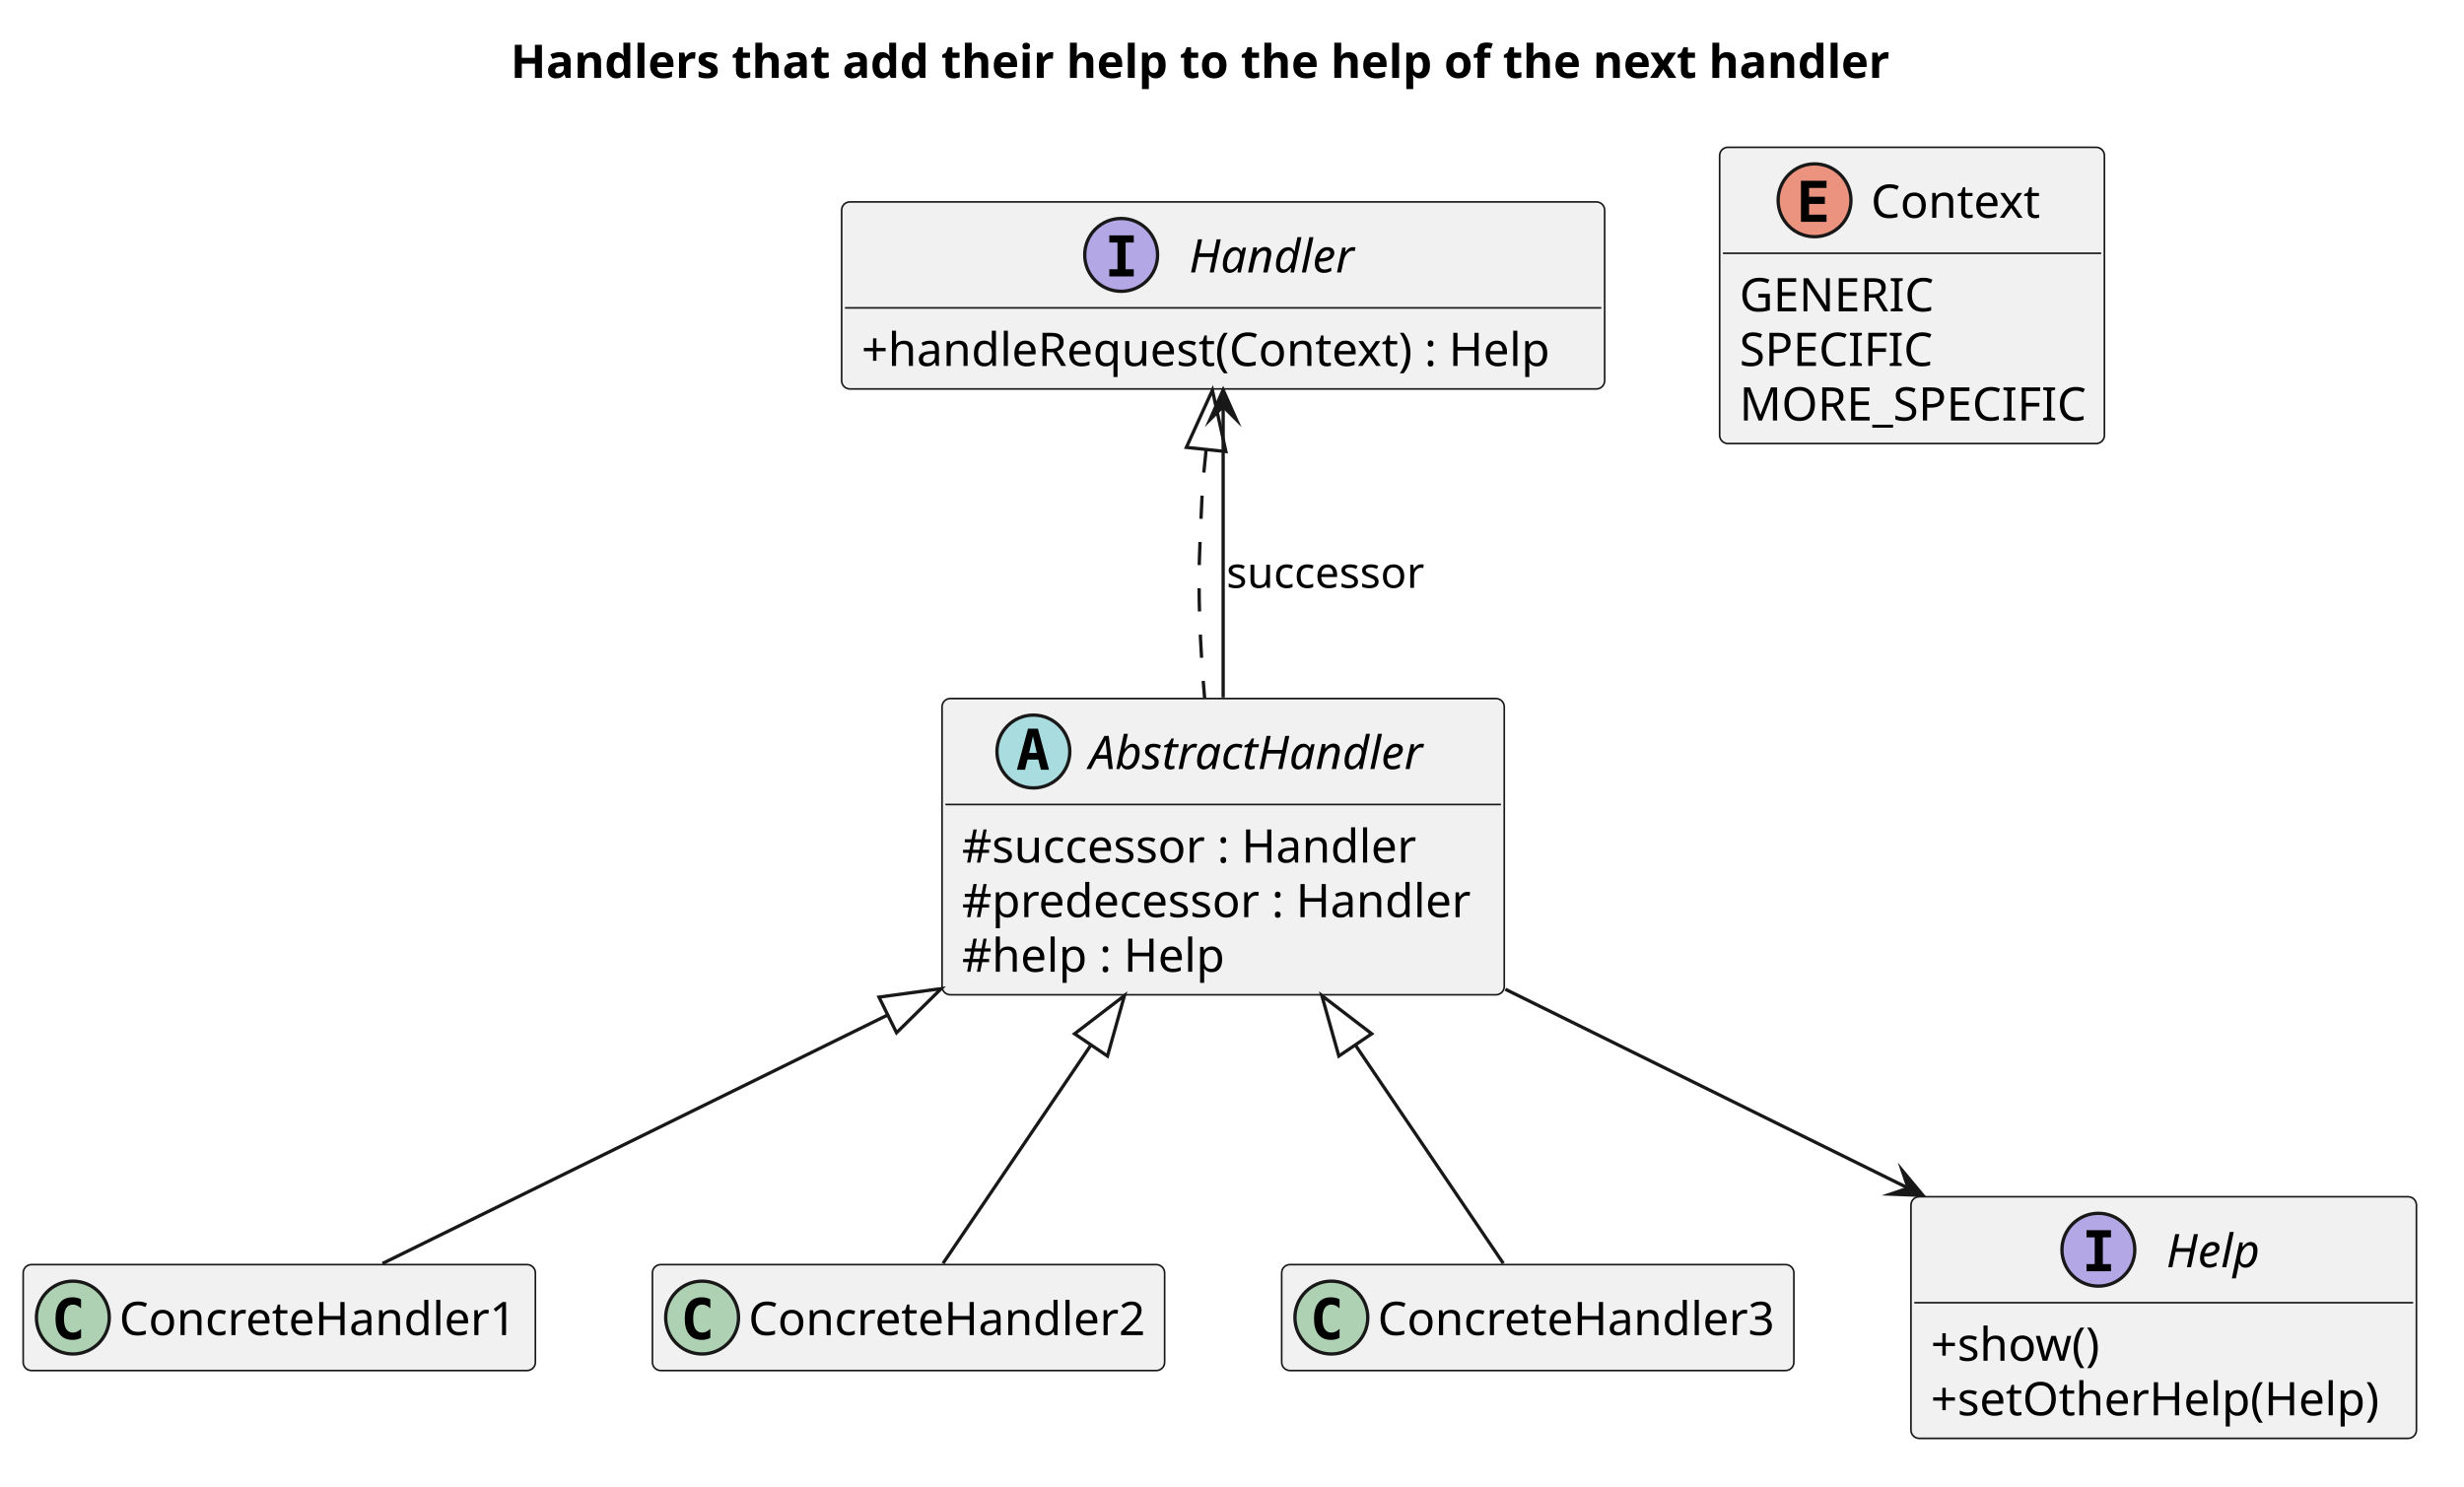
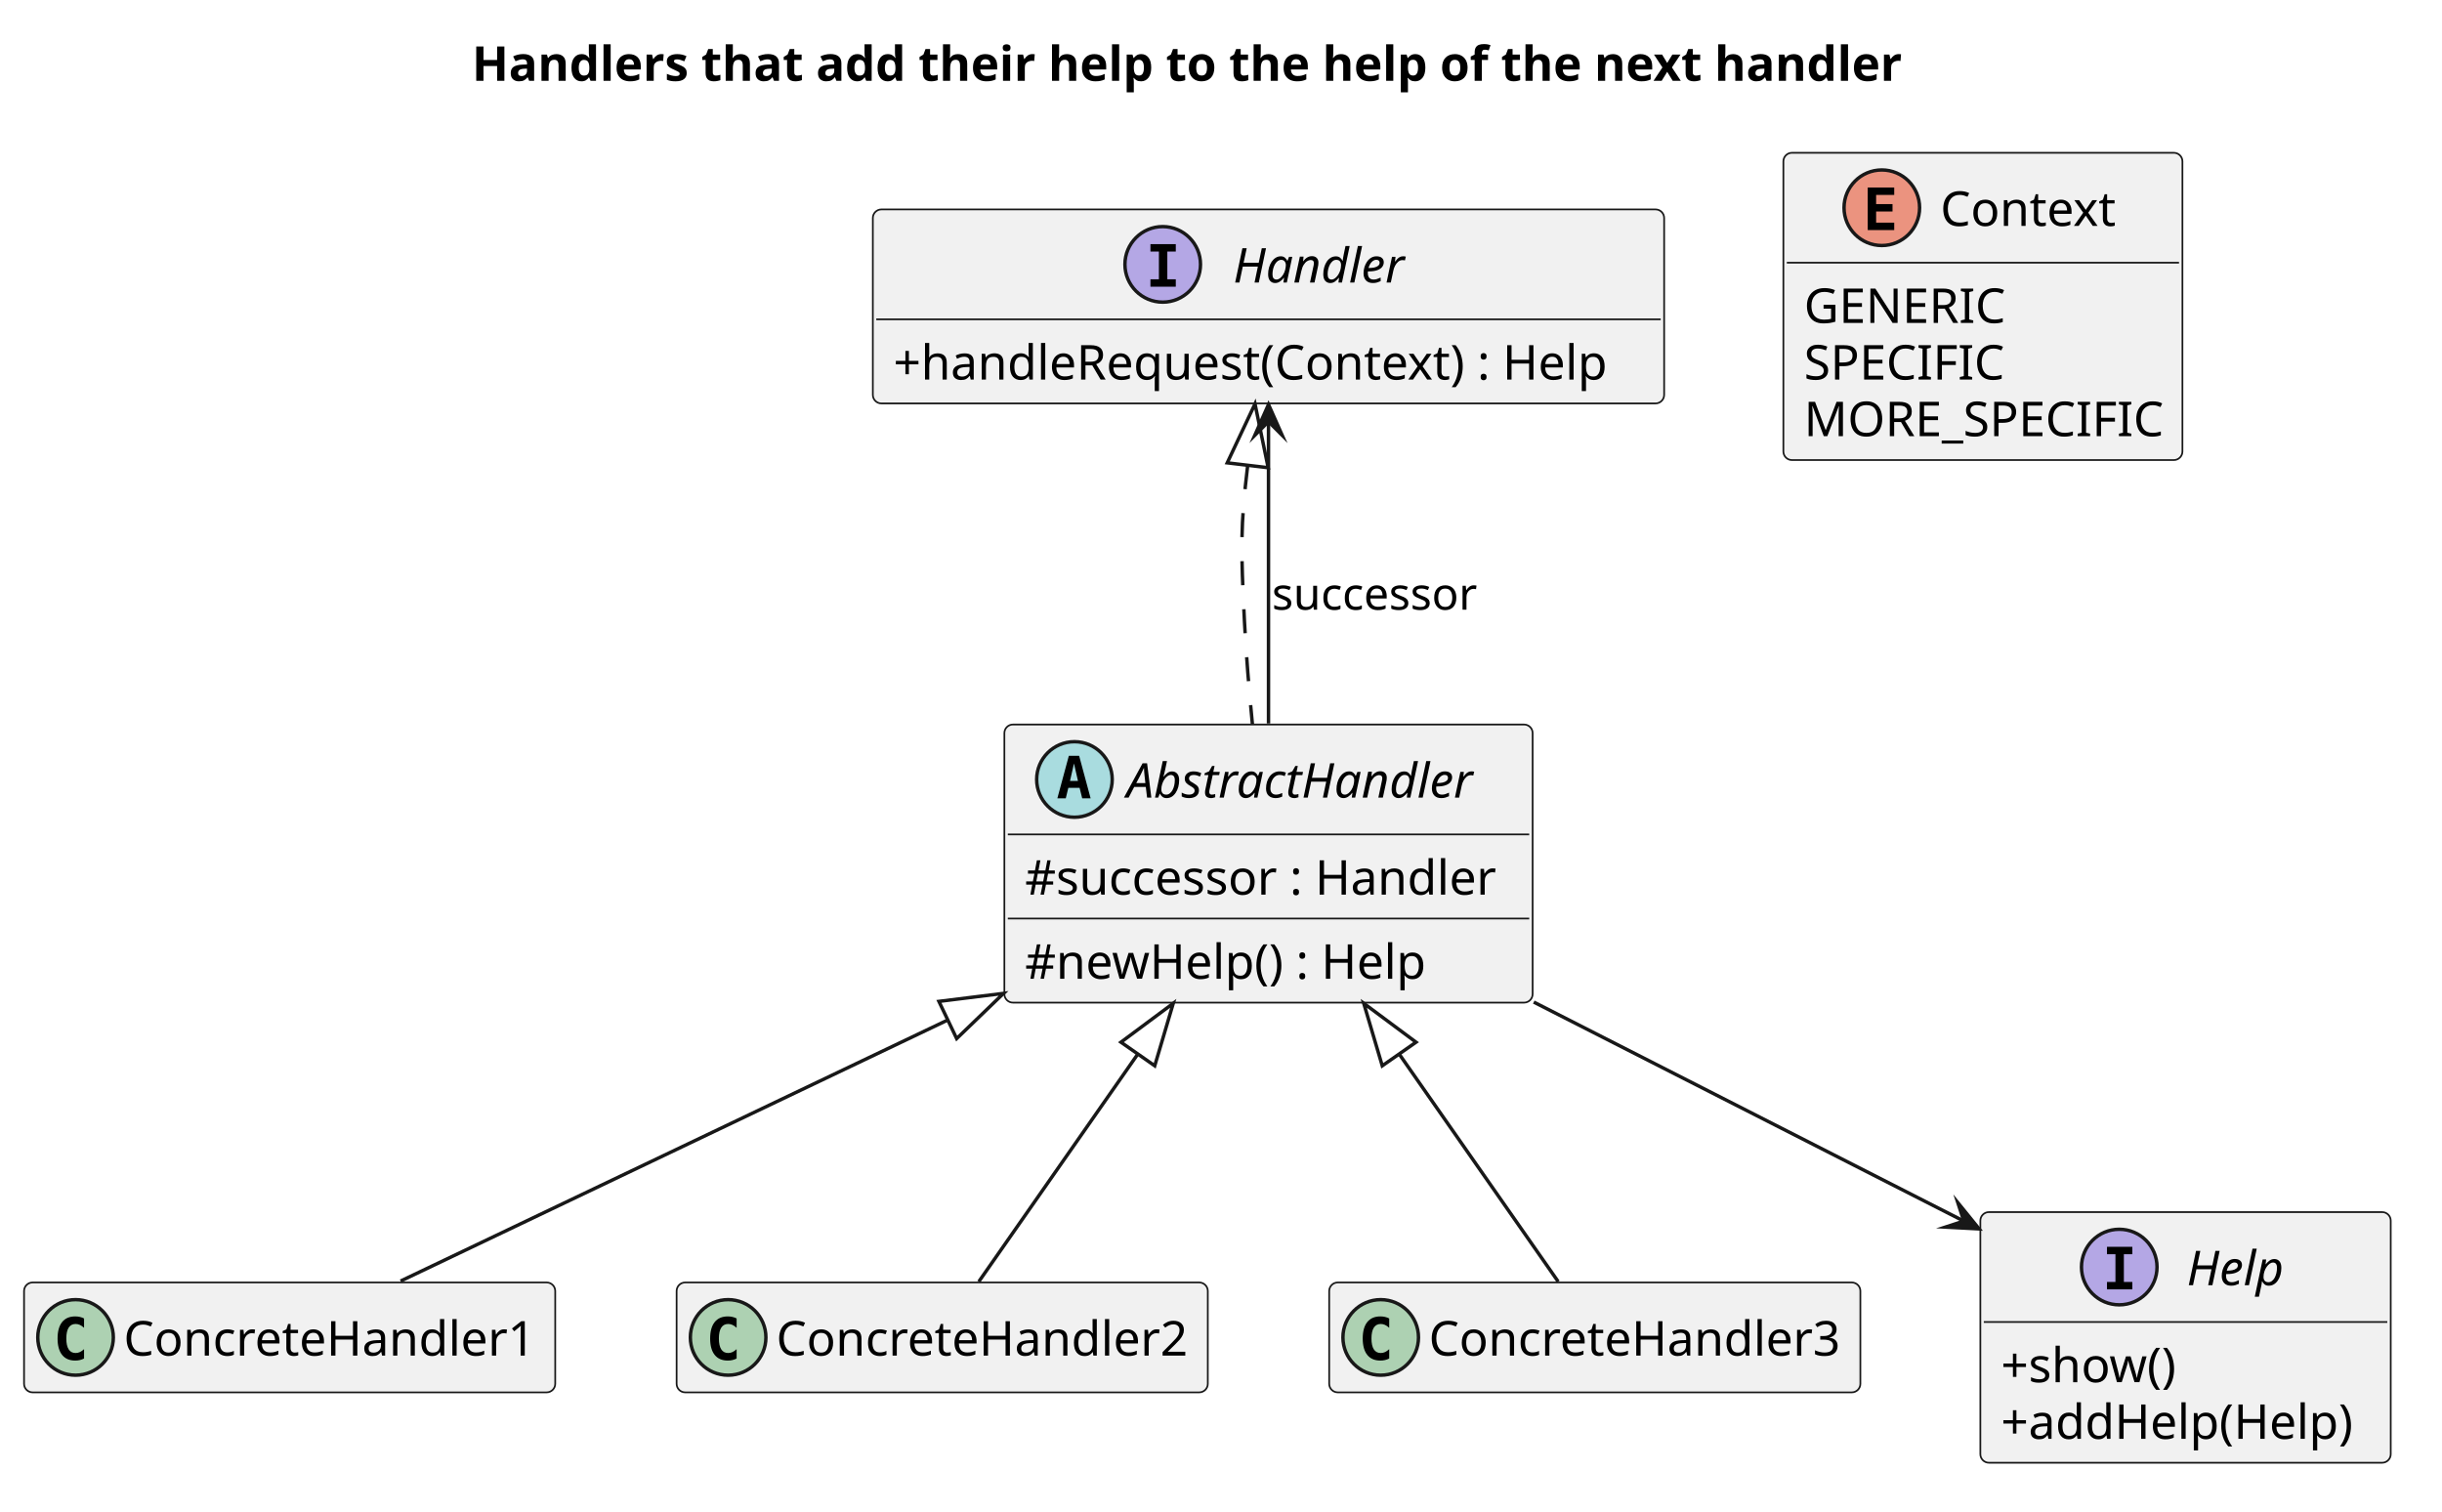
- <svg xmlns="http://www.w3.org/2000/svg" contentStyleType="text/css" data-diagram-type="CLASS" height="449px" preserveAspectRatio="none" style="width:744px;height:449px;background:#FFFFFF;" version="1.1" viewBox="0 0 744 449" width="744px" zoomAndPan="magnify">
+ <svg xmlns="http://www.w3.org/2000/svg" contentStyleType="text/css" data-diagram-type="CLASS" height="440px" preserveAspectRatio="none" style="width:711px;height:440px;background:#FFFFFF;" version="1.1" viewBox="0 0 711 440" width="711px" zoomAndPan="magnify">
  <defs />
  <g>
    <g class="title" data-source-line="3">
-       <text fill="#000000" font-family="sans-serif" font-size="14" font-weight="700" lengthAdjust="spacing" textLength="429.276" x="154.181" y="23.535">Handlers that add their help to the help of the next handler</text>
+       <text fill="#000000" font-family="sans-serif" font-size="14" font-weight="700" lengthAdjust="spacing" textLength="429.276" x="137.398" y="23.535">Handlers that add their help to the help of the next handler</text>
    </g>
    <g class="entity" data-qualified-name="Handler" data-source-line="4" id="ent0001">
      <rect fill="#F1F1F1" height="56.488" rx="2.5" ry="2.5" style="stroke:#181818;stroke-width:0.5;" width="230.394" x="254.13" y="60.978" />
      <ellipse cx="338.53" cy="76.978" fill="#B4A7E5" rx="11" ry="11" style="stroke:#181818;stroke-width:1;" />
      <path d="M334.958,73.243 L334.958,71.085 L342.337,71.085 L342.337,73.243 L339.872,73.243 L339.872,81.32 L342.337,81.32 L342.337,83.478 L334.958,83.478 L334.958,81.32 L337.423,81.32 L337.423,73.243 Z " fill="#000000" />
      <text fill="#000000" font-family="sans-serif" font-size="14" font-style="italic" lengthAdjust="spacing" textLength="53.095" x="359.03" y="82.269">Handler</text>
      <line style="stroke:#181818;stroke-width:0.5;" x1="255.13" x2="483.524" y1="92.978" y2="92.978" />
      <text fill="#000000" font-family="sans-serif" font-size="14" lengthAdjust="spacing" textLength="218.394" x="260.13" y="110.513">+handleRequest(Context) : Help</text>
    </g>
    <g class="entity" data-qualified-name="AbstractHandler" data-source-line="7" id="ent0002">
-       <rect fill="#F1F1F1" height="89.465" rx="2.5" ry="2.5" style="stroke:#181818;stroke-width:0.5;" width="169.76" x="284.45" y="210.958" />
-       <ellipse cx="312.029" cy="226.958" fill="#A9DCDF" rx="11" ry="11" style="stroke:#181818;stroke-width:1;" />
-       <path d="M311.893,222.306 L310.739,227.378 L313.055,227.378 Z M310.399,220.065 L313.395,220.065 L316.74,232.458 L314.292,232.458 L313.528,229.395 L310.249,229.395 L309.502,232.458 L307.053,232.458 Z " fill="#000000" />
-       <text fill="#000000" font-family="sans-serif" font-size="14" font-style="italic" lengthAdjust="spacing" textLength="109.806" x="328.825" y="232.249">AbstractHandler</text>
-       <line style="stroke:#181818;stroke-width:0.5;" x1="285.45" x2="453.21" y1="242.958" y2="242.958" />
-       <text fill="#000000" font-family="sans-serif" font-size="14" lengthAdjust="spacing" textLength="141.805" x="290.45" y="260.493">#successor : Handler</text>
-       <text fill="#000000" font-family="sans-serif" font-size="14" lengthAdjust="spacing" textLength="157.76" x="290.45" y="276.982">#predecessor : Handler</text>
-       <text fill="#000000" font-family="sans-serif" font-size="14" lengthAdjust="spacing" textLength="82.435" x="290.45" y="293.47">#help : Help</text>
+       <rect fill="#F1F1F1" height="80.977" rx="2.5" ry="2.5" style="stroke:#181818;stroke-width:0.5;" width="153.805" x="292.43" y="210.958" />
+       <ellipse cx="312.83" cy="226.958" fill="#A9DCDF" rx="11" ry="11" style="stroke:#181818;stroke-width:1;" />
+       <path d="M312.693,222.306 L311.539,227.378 L313.855,227.378 Z M311.199,220.065 L314.195,220.065 L317.541,232.458 L315.092,232.458 L314.328,229.395 L311.049,229.395 L310.302,232.458 L307.853,232.458 Z " fill="#000000" />
+       <text fill="#000000" font-family="sans-serif" font-size="14" font-style="italic" lengthAdjust="spacing" textLength="109.806" x="328.029" y="232.249">AbstractHandler</text>
+       <line style="stroke:#181818;stroke-width:0.5;" x1="293.43" x2="445.235" y1="242.958" y2="242.958" />
+       <text fill="#000000" font-family="sans-serif" font-size="14" lengthAdjust="spacing" textLength="141.805" x="298.43" y="260.493">#successor : Handler</text>
+       <line style="stroke:#181818;stroke-width:0.5;" x1="293.43" x2="445.235" y1="267.447" y2="267.447" />
+       <text fill="#000000" font-family="sans-serif" font-size="14" lengthAdjust="spacing" textLength="120.415" x="298.43" y="284.982">#newHelp() : Help</text>
    </g>
-     <g class="entity" data-qualified-name="ConcreteHandler1" data-source-line="12" id="ent0003">
-       <rect fill="#F1F1F1" height="32" rx="2.5" ry="2.5" style="stroke:#181818;stroke-width:0.5;" width="154.657" x="7" y="381.908" />
-       <ellipse cx="22" cy="397.908" fill="#ADD1B2" rx="11" ry="11" style="stroke:#181818;stroke-width:1;" />
-       <path d="M24.473,404.051 Q23.892,404.35 23.253,404.5 Q22.614,404.649 21.908,404.649 Q19.401,404.649 18.081,402.997 Q16.762,401.345 16.762,398.224 Q16.762,395.095 18.081,393.443 Q19.401,391.791 21.908,391.791 Q22.614,391.791 23.261,391.94 Q23.909,392.09 24.473,392.389 L24.473,395.111 Q23.842,394.53 23.249,394.261 Q22.655,393.991 22.024,393.991 Q20.68,393.991 19.995,395.058 Q19.31,396.124 19.31,398.224 Q19.31,400.316 19.995,401.383 Q20.68,402.449 22.024,402.449 Q22.655,402.449 23.249,402.18 Q23.842,401.91 24.473,401.329 Z " fill="#000000" />
-       <text fill="#000000" font-family="sans-serif" font-size="14" lengthAdjust="spacing" textLength="122.657" x="36" y="403.199">ConcreteHandler1</text>
+     <g class="entity" data-qualified-name="ConcreteHandler1" data-source-line="11" id="ent0003">
+       <rect fill="#F1F1F1" height="32" rx="2.5" ry="2.5" style="stroke:#181818;stroke-width:0.5;" width="154.657" x="7" y="373.418" />
+       <ellipse cx="22" cy="389.418" fill="#ADD1B2" rx="11" ry="11" style="stroke:#181818;stroke-width:1;" />
+       <path d="M24.473,395.561 Q23.892,395.86 23.253,396.01 Q22.614,396.159 21.908,396.159 Q19.401,396.159 18.081,394.507 Q16.762,392.855 16.762,389.734 Q16.762,386.605 18.081,384.953 Q19.401,383.301 21.908,383.301 Q22.614,383.301 23.261,383.45 Q23.909,383.6 24.473,383.899 L24.473,386.621 Q23.842,386.04 23.249,385.771 Q22.655,385.501 22.024,385.501 Q20.68,385.501 19.995,386.567 Q19.31,387.634 19.31,389.734 Q19.31,391.826 19.995,392.893 Q20.68,393.959 22.024,393.959 Q22.655,393.959 23.249,393.69 Q23.842,393.42 24.473,392.839 Z " fill="#000000" />
+       <text fill="#000000" font-family="sans-serif" font-size="14" lengthAdjust="spacing" textLength="122.657" x="36" y="394.709">ConcreteHandler1</text>
    </g>
-     <g class="entity" data-qualified-name="ConcreteHandler2" data-source-line="13" id="ent0004">
-       <rect fill="#F1F1F1" height="32" rx="2.5" ry="2.5" style="stroke:#181818;stroke-width:0.5;" width="154.657" x="197" y="381.908" />
-       <ellipse cx="212" cy="397.908" fill="#ADD1B2" rx="11" ry="11" style="stroke:#181818;stroke-width:1;" />
-       <path d="M214.473,404.051 Q213.892,404.35 213.253,404.5 Q212.614,404.649 211.908,404.649 Q209.401,404.649 208.082,402.997 Q206.762,401.345 206.762,398.224 Q206.762,395.095 208.082,393.443 Q209.401,391.791 211.908,391.791 Q212.614,391.791 213.261,391.94 Q213.909,392.09 214.473,392.389 L214.473,395.111 Q213.842,394.53 213.249,394.261 Q212.655,393.991 212.024,393.991 Q210.68,393.991 209.995,395.058 Q209.31,396.124 209.31,398.224 Q209.31,400.316 209.995,401.383 Q210.68,402.449 212.024,402.449 Q212.655,402.449 213.249,402.18 Q213.842,401.91 214.473,401.329 Z " fill="#000000" />
-       <text fill="#000000" font-family="sans-serif" font-size="14" lengthAdjust="spacing" textLength="122.657" x="226" y="403.199">ConcreteHandler2</text>
+     <g class="entity" data-qualified-name="ConcreteHandler2" data-source-line="12" id="ent0004">
+       <rect fill="#F1F1F1" height="32" rx="2.5" ry="2.5" style="stroke:#181818;stroke-width:0.5;" width="154.657" x="197" y="373.418" />
+       <ellipse cx="212" cy="389.418" fill="#ADD1B2" rx="11" ry="11" style="stroke:#181818;stroke-width:1;" />
+       <path d="M214.473,395.561 Q213.892,395.86 213.253,396.01 Q212.614,396.159 211.908,396.159 Q209.401,396.159 208.082,394.507 Q206.762,392.855 206.762,389.734 Q206.762,386.605 208.082,384.953 Q209.401,383.301 211.908,383.301 Q212.614,383.301 213.261,383.45 Q213.909,383.6 214.473,383.899 L214.473,386.621 Q213.842,386.04 213.249,385.771 Q212.655,385.501 212.024,385.501 Q210.68,385.501 209.995,386.567 Q209.31,387.634 209.31,389.734 Q209.31,391.826 209.995,392.893 Q210.68,393.959 212.024,393.959 Q212.655,393.959 213.249,393.69 Q213.842,393.42 214.473,392.839 Z " fill="#000000" />
+       <text fill="#000000" font-family="sans-serif" font-size="14" lengthAdjust="spacing" textLength="122.657" x="226" y="394.709">ConcreteHandler2</text>
    </g>
-     <g class="entity" data-qualified-name="ConcreteHandler3" data-source-line="14" id="ent0005">
-       <rect fill="#F1F1F1" height="32" rx="2.5" ry="2.5" style="stroke:#181818;stroke-width:0.5;" width="154.657" x="387" y="381.908" />
-       <ellipse cx="402" cy="397.908" fill="#ADD1B2" rx="11" ry="11" style="stroke:#181818;stroke-width:1;" />
-       <path d="M404.473,404.051 Q403.892,404.35 403.253,404.5 Q402.614,404.649 401.908,404.649 Q399.401,404.649 398.082,402.997 Q396.762,401.345 396.762,398.224 Q396.762,395.095 398.082,393.443 Q399.401,391.791 401.908,391.791 Q402.614,391.791 403.261,391.94 Q403.909,392.09 404.473,392.389 L404.473,395.111 Q403.842,394.53 403.249,394.261 Q402.655,393.991 402.024,393.991 Q400.68,393.991 399.995,395.058 Q399.31,396.124 399.31,398.224 Q399.31,400.316 399.995,401.383 Q400.68,402.449 402.024,402.449 Q402.655,402.449 403.249,402.18 Q403.842,401.91 404.473,401.329 Z " fill="#000000" />
-       <text fill="#000000" font-family="sans-serif" font-size="14" lengthAdjust="spacing" textLength="122.657" x="416" y="403.199">ConcreteHandler3</text>
+     <g class="entity" data-qualified-name="ConcreteHandler3" data-source-line="13" id="ent0005">
+       <rect fill="#F1F1F1" height="32" rx="2.5" ry="2.5" style="stroke:#181818;stroke-width:0.5;" width="154.657" x="387" y="373.418" />
+       <ellipse cx="402" cy="389.418" fill="#ADD1B2" rx="11" ry="11" style="stroke:#181818;stroke-width:1;" />
+       <path d="M404.473,395.561 Q403.892,395.86 403.253,396.01 Q402.614,396.159 401.908,396.159 Q399.401,396.159 398.082,394.507 Q396.762,392.855 396.762,389.734 Q396.762,386.605 398.082,384.953 Q399.401,383.301 401.908,383.301 Q402.614,383.301 403.261,383.45 Q403.909,383.6 404.473,383.899 L404.473,386.621 Q403.842,386.04 403.249,385.771 Q402.655,385.501 402.024,385.501 Q400.68,385.501 399.995,386.567 Q399.31,387.634 399.31,389.734 Q399.31,391.826 399.995,392.893 Q400.68,393.959 402.024,393.959 Q402.655,393.959 403.249,393.69 Q403.842,393.42 404.473,392.839 Z " fill="#000000" />
+       <text fill="#000000" font-family="sans-serif" font-size="14" lengthAdjust="spacing" textLength="122.657" x="416" y="394.709">ConcreteHandler3</text>
    </g>
-     <g class="entity" data-qualified-name="Help" data-source-line="15" id="ent0006">
-       <rect fill="#F1F1F1" height="72.977" rx="2.5" ry="2.5" style="stroke:#181818;stroke-width:0.5;" width="152.629" x="577.01" y="361.418" />
-       <ellipse cx="633.601" cy="377.418" fill="#B4A7E5" rx="11" ry="11" style="stroke:#181818;stroke-width:1;" />
-       <path d="M630.029,373.683 L630.029,371.525 L637.408,371.525 L637.408,373.683 L634.943,373.683 L634.943,381.76 L637.408,381.76 L637.408,383.918 L630.029,383.918 L630.029,381.76 L632.494,381.76 L632.494,373.683 Z " fill="#000000" />
-       <text fill="#000000" font-family="sans-serif" font-size="14" font-style="italic" lengthAdjust="spacing" textLength="30.946" x="654.101" y="382.709">Help</text>
-       <line style="stroke:#181818;stroke-width:0.5;" x1="578.01" x2="728.639" y1="393.418" y2="393.418" />
-       <text fill="#000000" font-family="sans-serif" font-size="14" lengthAdjust="spacing" textLength="55.446" x="583.01" y="410.953">+show()</text>
-       <text fill="#000000" font-family="sans-serif" font-size="14" lengthAdjust="spacing" textLength="140.629" x="583.01" y="427.442">+setOtherHelp(Help)</text>
+     <g class="entity" data-qualified-name="Help" data-source-line="14" id="ent0006">
+       <rect fill="#F1F1F1" height="72.977" rx="2.5" ry="2.5" style="stroke:#181818;stroke-width:0.5;" width="119.481" x="576.59" y="352.928" />
+       <ellipse cx="617.031" cy="368.928" fill="#B4A7E5" rx="11" ry="11" style="stroke:#181818;stroke-width:1;" />
+       <path d="M613.459,365.193 L613.459,363.035 L620.838,363.035 L620.838,365.193 L618.373,365.193 L618.373,373.27 L620.838,373.27 L620.838,375.428 L613.459,375.428 L613.459,373.27 L615.924,373.27 L615.924,365.193 Z " fill="#000000" />
+       <text fill="#000000" font-family="sans-serif" font-size="14" font-style="italic" lengthAdjust="spacing" textLength="30.946" x="636.684" y="374.219">Help</text>
+       <line style="stroke:#181818;stroke-width:0.5;" x1="577.59" x2="695.071" y1="384.928" y2="384.928" />
+       <text fill="#000000" font-family="sans-serif" font-size="14" lengthAdjust="spacing" textLength="55.446" x="582.59" y="402.463">+show()</text>
+       <text fill="#000000" font-family="sans-serif" font-size="14" lengthAdjust="spacing" textLength="107.481" x="582.59" y="418.952">+addHelp(Help)</text>
    </g>
-     <g class="entity" data-qualified-name="Context" data-source-line="19" id="ent0007">
+     <g class="entity" data-qualified-name="Context" data-source-line="18" id="ent0007">
      <rect fill="#F1F1F1" height="89.465" rx="2.5" ry="2.5" style="stroke:#181818;stroke-width:0.5;" width="116.186" x="519.24" y="44.488" />
      <ellipse cx="547.899" cy="60.488" fill="#EB937F" rx="11" ry="11" style="stroke:#181818;stroke-width:1;" />
      <path d="M551.513,66.988 L543.794,66.988 L543.794,54.595 L551.513,54.595 L551.513,56.753 L546.242,56.753 L546.242,59.426 L551.015,59.426 L551.015,61.584 L546.242,61.584 L546.242,64.83 L551.513,64.83 Z " fill="#000000" />
      <text fill="#000000" font-family="sans-serif" font-size="14" lengthAdjust="spacing" textLength="53.833" x="564.934" y="65.779">Context</text>
      <line style="stroke:#181818;stroke-width:0.5;" x1="520.24" x2="634.427" y1="76.488" y2="76.488" />
      <text fill="#000000" font-family="sans-serif" font-size="14" lengthAdjust="spacing" textLength="58.208" x="525.24" y="94.023">GENERIC</text>
      <text fill="#000000" font-family="sans-serif" font-size="14" lengthAdjust="spacing" textLength="57.812" x="525.24" y="110.512">SPECIFIC</text>
      <text fill="#000000" font-family="sans-serif" font-size="14" lengthAdjust="spacing" textLength="104.186" x="525.24" y="127">MORE_SPECIFIC</text>
    </g>
-     <g class="link" data-entity-1="ent0001" data-entity-2="ent0002" data-link-type="extension" data-source-line="24" id="lnk8">
-       <path codeLine="24" d="M364.19,135.739 C362.73,149.569 363.05,148.668 362.33,163.958 C361.6,179.268 362.43,195.998 363.74,210.878" fill="none" id="Handler-backto-AbstractHandler" style="stroke:#181818;stroke-width:1;stroke-dasharray:7,7;" />
-       <polygon fill="none" points="366.08,117.838,358.223,135.109,370.157,136.369,366.08,117.838" style="stroke:#181818;stroke-width:1;stroke-linejoin:miter;stroke-miterlimit:10;" />
+     <g class="link" data-entity-1="ent0001" data-entity-2="ent0002" data-link-type="extension" data-source-line="23" id="lnk8">
+       <path codeLine="23" d="M363.274,135.472 C361.134,153.462 361.26,159.658 362.33,180.958 C362.82,190.638 363.68,201.058 364.64,210.808" fill="none" id="Handler-backto-AbstractHandler" style="stroke:#181818;stroke-width:1;stroke-dasharray:7,7;" />
+       <polygon fill="none" points="365.4,117.598,357.316,134.763,369.232,136.181,365.4,117.598" style="stroke:#181818;stroke-width:1;stroke-linejoin:miter;stroke-miterlimit:10;" />
    </g>
-     <g class="link" data-entity-1="ent0002" data-entity-2="ent0001" data-link-type="dependency" data-source-line="28" id="lnk12">
-       <path codeLine="28" d="M369.33,210.638 C369.33,181.088 369.33,148.078 369.33,122.748" fill="none" id="AbstractHandler-to-Handler" style="stroke:#181818;stroke-width:1;" />
-       <polygon fill="#181818" points="369.33,117.748,365.33,126.748,369.33,122.748,373.33,126.748,369.33,117.748" style="stroke:#181818;stroke-width:1;stroke-linejoin:miter;stroke-miterlimit:10;" />
+     <g class="link" data-entity-1="ent0002" data-entity-2="ent0001" data-link-type="dependency" data-source-line="27" id="lnk12">
+       <path codeLine="27" d="M369.33,210.668 C369.33,181.758 369.33,148.358 369.33,122.768" fill="none" id="AbstractHandler-to-Handler" style="stroke:#181818;stroke-width:1;" />
+       <polygon fill="#181818" points="369.33,117.768,365.33,126.768,369.33,122.768,373.33,126.768,369.33,117.768" style="stroke:#181818;stroke-width:1;stroke-linejoin:miter;stroke-miterlimit:10;" />
      <text fill="#000000" font-family="sans-serif" font-size="13" lengthAdjust="spacing" textLength="61.813" x="370.33" y="177.527">successor</text>
    </g>
-     <g class="link" data-entity-1="ent0002" data-entity-2="ent0003" data-link-type="extension" data-source-line="25" id="lnk9">
-       <path codeLine="25" d="M268.058,306.514 C211.138,334.514 155.71,361.788 115.49,381.578" fill="none" id="AbstractHandler-backto-ConcreteHandler1" style="stroke:#181818;stroke-width:1;" />
-       <polygon fill="none" points="284.21,298.568,265.41,301.13,270.707,311.897,284.21,298.568" style="stroke:#181818;stroke-width:1;stroke-linejoin:miter;stroke-miterlimit:10;" />
+     <g class="link" data-entity-1="ent0002" data-entity-2="ent0003" data-link-type="extension" data-source-line="24" id="lnk9">
+       <path codeLine="24" d="M275.954,296.99 C218.424,324.44 158.99,352.798 116.63,373.008" fill="none" id="AbstractHandler-backto-ConcreteHandler1" style="stroke:#181818;stroke-width:1;" />
+       <polygon fill="none" points="292.2,289.238,273.371,291.575,278.538,302.405,292.2,289.238" style="stroke:#181818;stroke-width:1;stroke-linejoin:miter;stroke-miterlimit:10;" />
    </g>
-     <g class="link" data-entity-1="ent0002" data-entity-2="ent0004" data-link-type="extension" data-source-line="26" id="lnk10">
-       <path codeLine="26" d="M329.434,315.57 C310.714,343.2 297.81,362.248 284.74,381.548" fill="none" id="AbstractHandler-backto-ConcreteHandler2" style="stroke:#181818;stroke-width:1;" />
-       <polygon fill="none" points="339.53,300.668,324.466,312.205,334.401,318.935,339.53,300.668" style="stroke:#181818;stroke-width:1;stroke-linejoin:miter;stroke-miterlimit:10;" />
+     <g class="link" data-entity-1="ent0002" data-entity-2="ent0004" data-link-type="extension" data-source-line="25" id="lnk10">
+       <path codeLine="25" d="M331.29,306.893 C312.34,334.013 298.59,353.698 284.98,373.178" fill="none" id="AbstractHandler-backto-ConcreteHandler2" style="stroke:#181818;stroke-width:1;" />
+       <polygon fill="none" points="341.6,292.138,326.372,303.457,336.208,310.33,341.6,292.138" style="stroke:#181818;stroke-width:1;stroke-linejoin:miter;stroke-miterlimit:10;" />
    </g>
-     <g class="link" data-entity-1="ent0002" data-entity-2="ent0005" data-link-type="extension" data-source-line="27" id="lnk11">
-       <path codeLine="27" d="M409.226,315.57 C427.946,343.2 440.84,362.248 453.92,381.548" fill="none" id="AbstractHandler-backto-ConcreteHandler3" style="stroke:#181818;stroke-width:1;" />
-       <polygon fill="none" points="399.13,300.668,404.259,318.935,414.194,312.205,399.13,300.668" style="stroke:#181818;stroke-width:1;stroke-linejoin:miter;stroke-miterlimit:10;" />
+     <g class="link" data-entity-1="ent0002" data-entity-2="ent0005" data-link-type="extension" data-source-line="26" id="lnk11">
+       <path codeLine="26" d="M407.37,306.893 C426.32,334.013 440.07,353.698 453.68,373.178" fill="none" id="AbstractHandler-backto-ConcreteHandler3" style="stroke:#181818;stroke-width:1;" />
+       <polygon fill="none" points="397.06,292.138,402.452,310.33,412.288,303.457,397.06,292.138" style="stroke:#181818;stroke-width:1;stroke-linejoin:miter;stroke-miterlimit:10;" />
    </g>
-     <g class="link" data-entity-1="ent0002" data-entity-2="ent0006" data-link-type="dependency" data-source-line="29" id="lnk13">
-       <path codeLine="29" d="M454.54,298.758 C494.73,318.608 537.707,339.825 576.177,358.815" fill="none" id="AbstractHandler-to-Help" style="stroke:#181818;stroke-width:1;" />
-       <polygon fill="#181818" points="580.66,361.028,574.36,353.458,576.177,358.815,570.819,360.631,580.66,361.028" style="stroke:#181818;stroke-width:1;stroke-linejoin:miter;stroke-miterlimit:10;" />
+     <g class="link" data-entity-1="ent0002" data-entity-2="ent0006" data-link-type="dependency" data-source-line="28" id="lnk13">
+       <path codeLine="28" d="M446.56,291.778 C487.83,312.798 533.435,336.019 571.775,355.549" fill="none" id="AbstractHandler-to-Help" style="stroke:#181818;stroke-width:1;" />
+       <polygon fill="#181818" points="576.23,357.818,570.026,350.169,571.775,355.549,566.395,357.298,576.23,357.818" style="stroke:#181818;stroke-width:1;stroke-linejoin:miter;stroke-miterlimit:10;" />
    </g>
  </g>
</svg>
